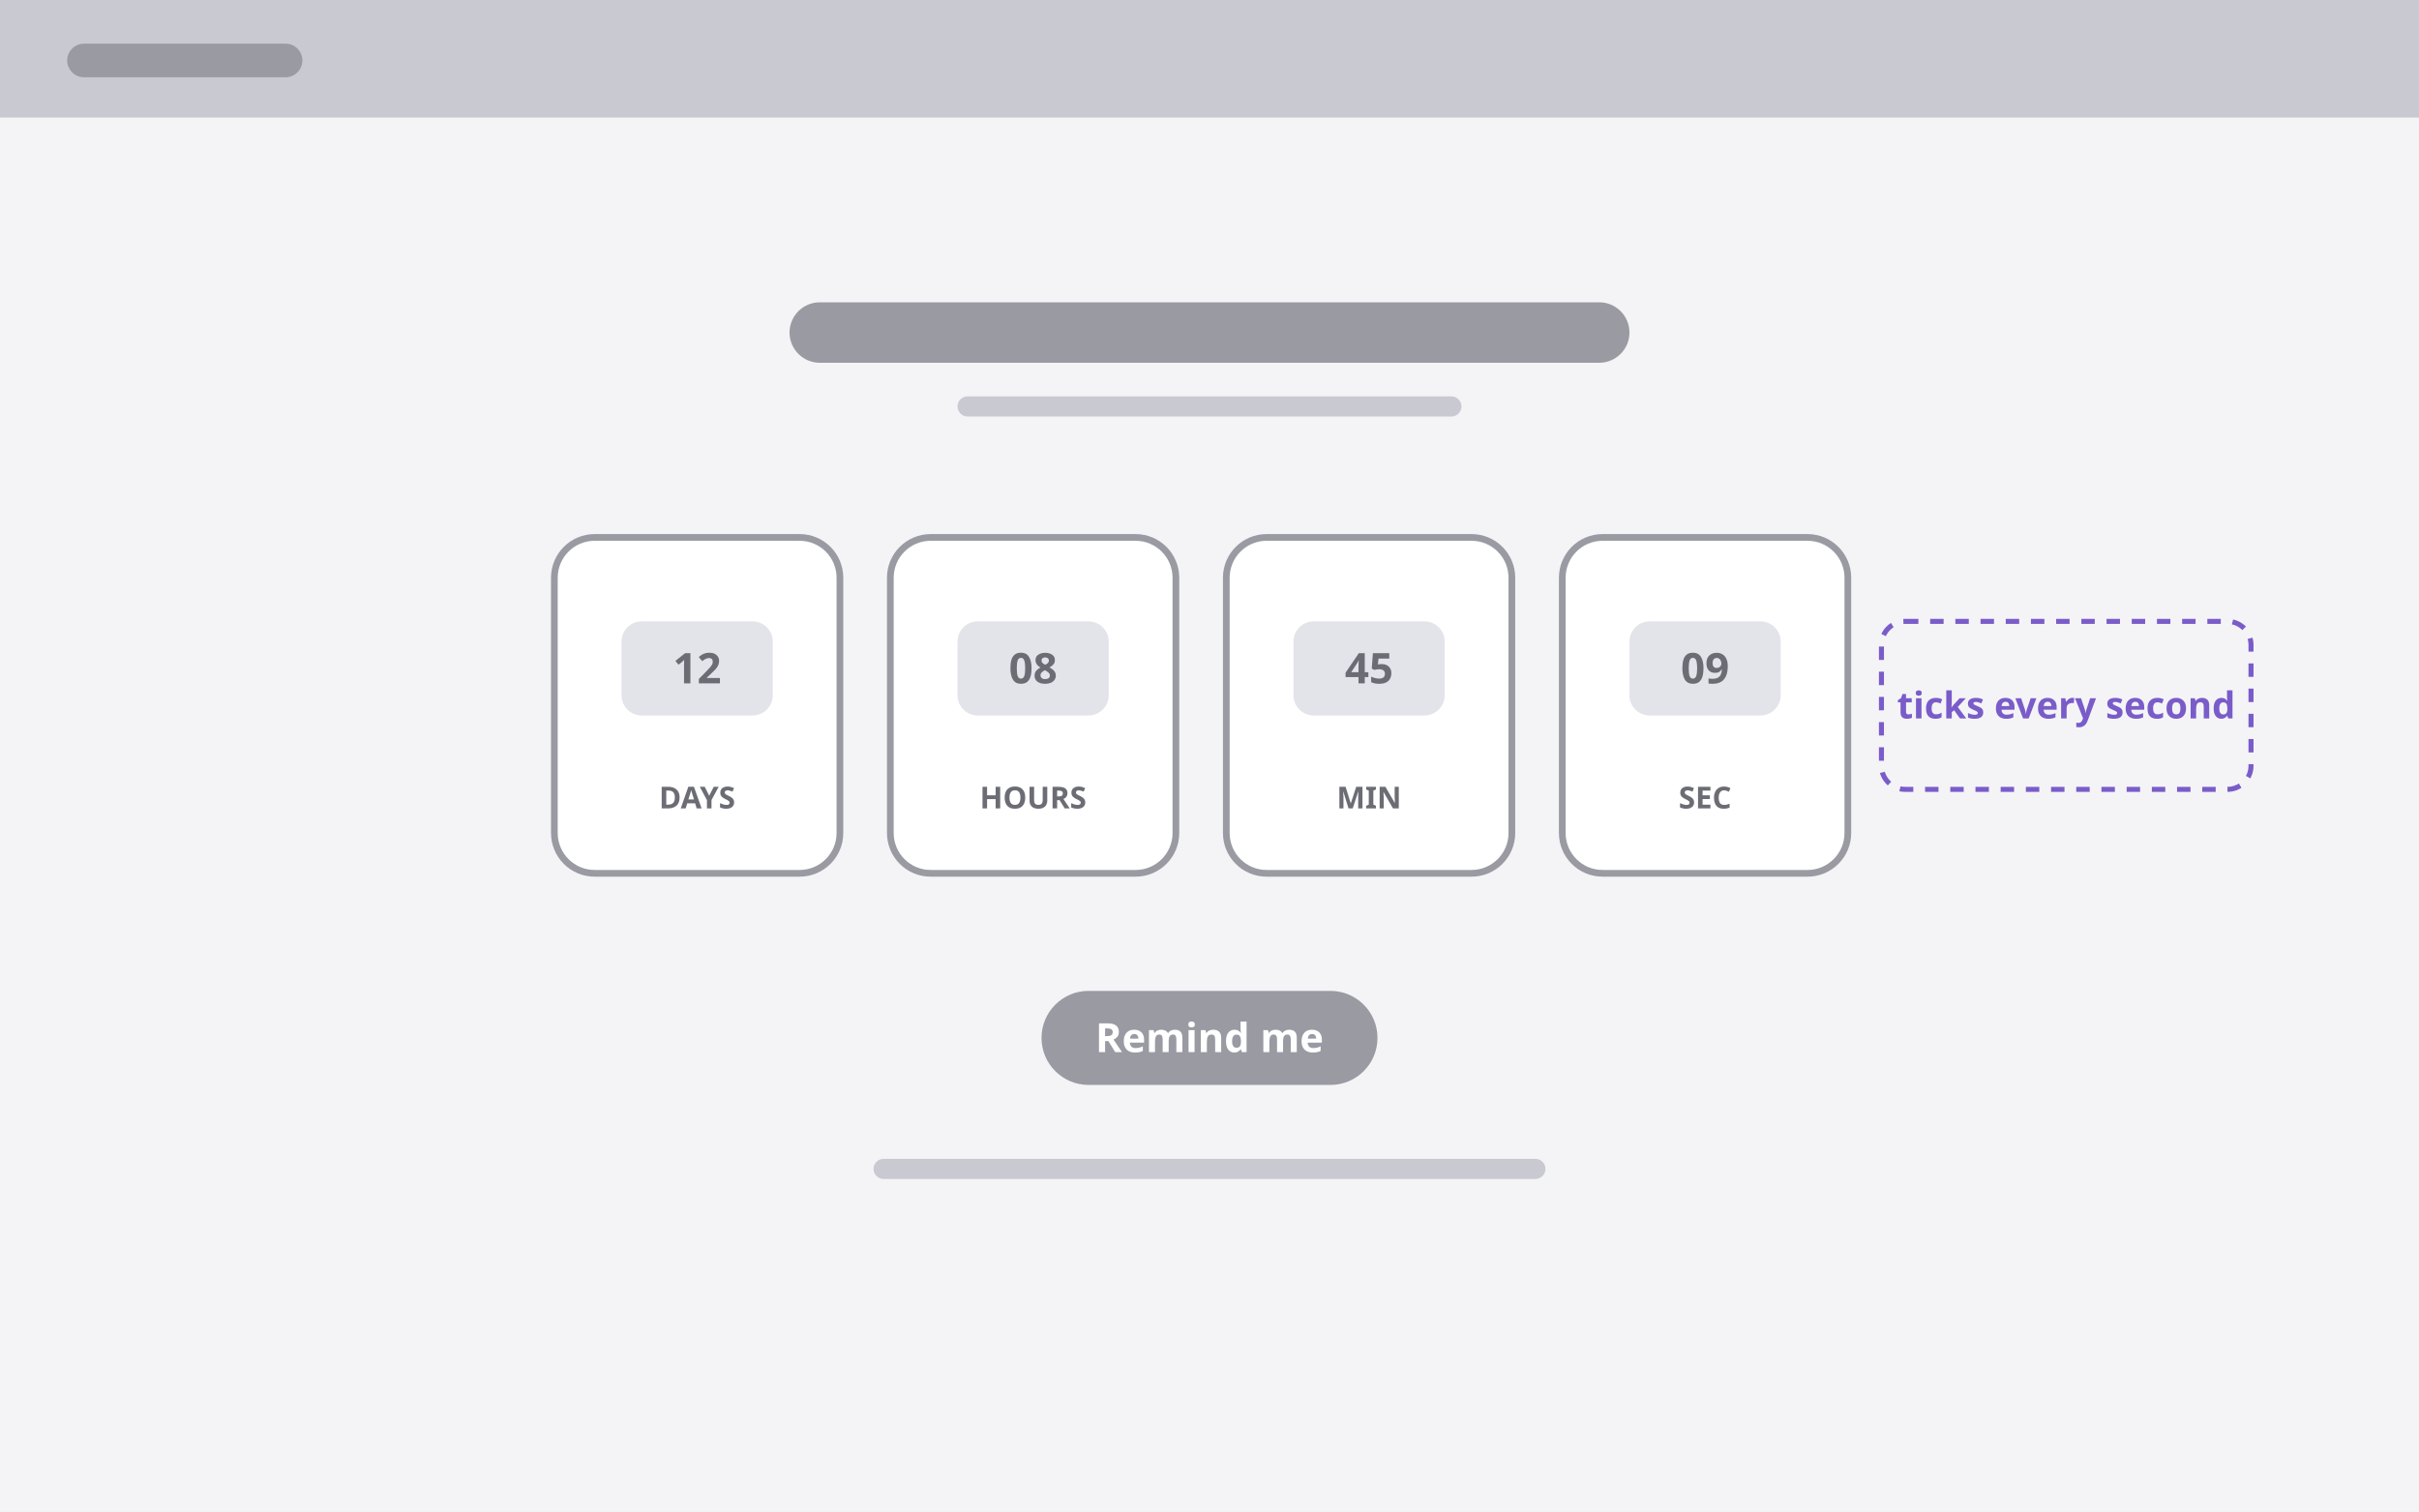
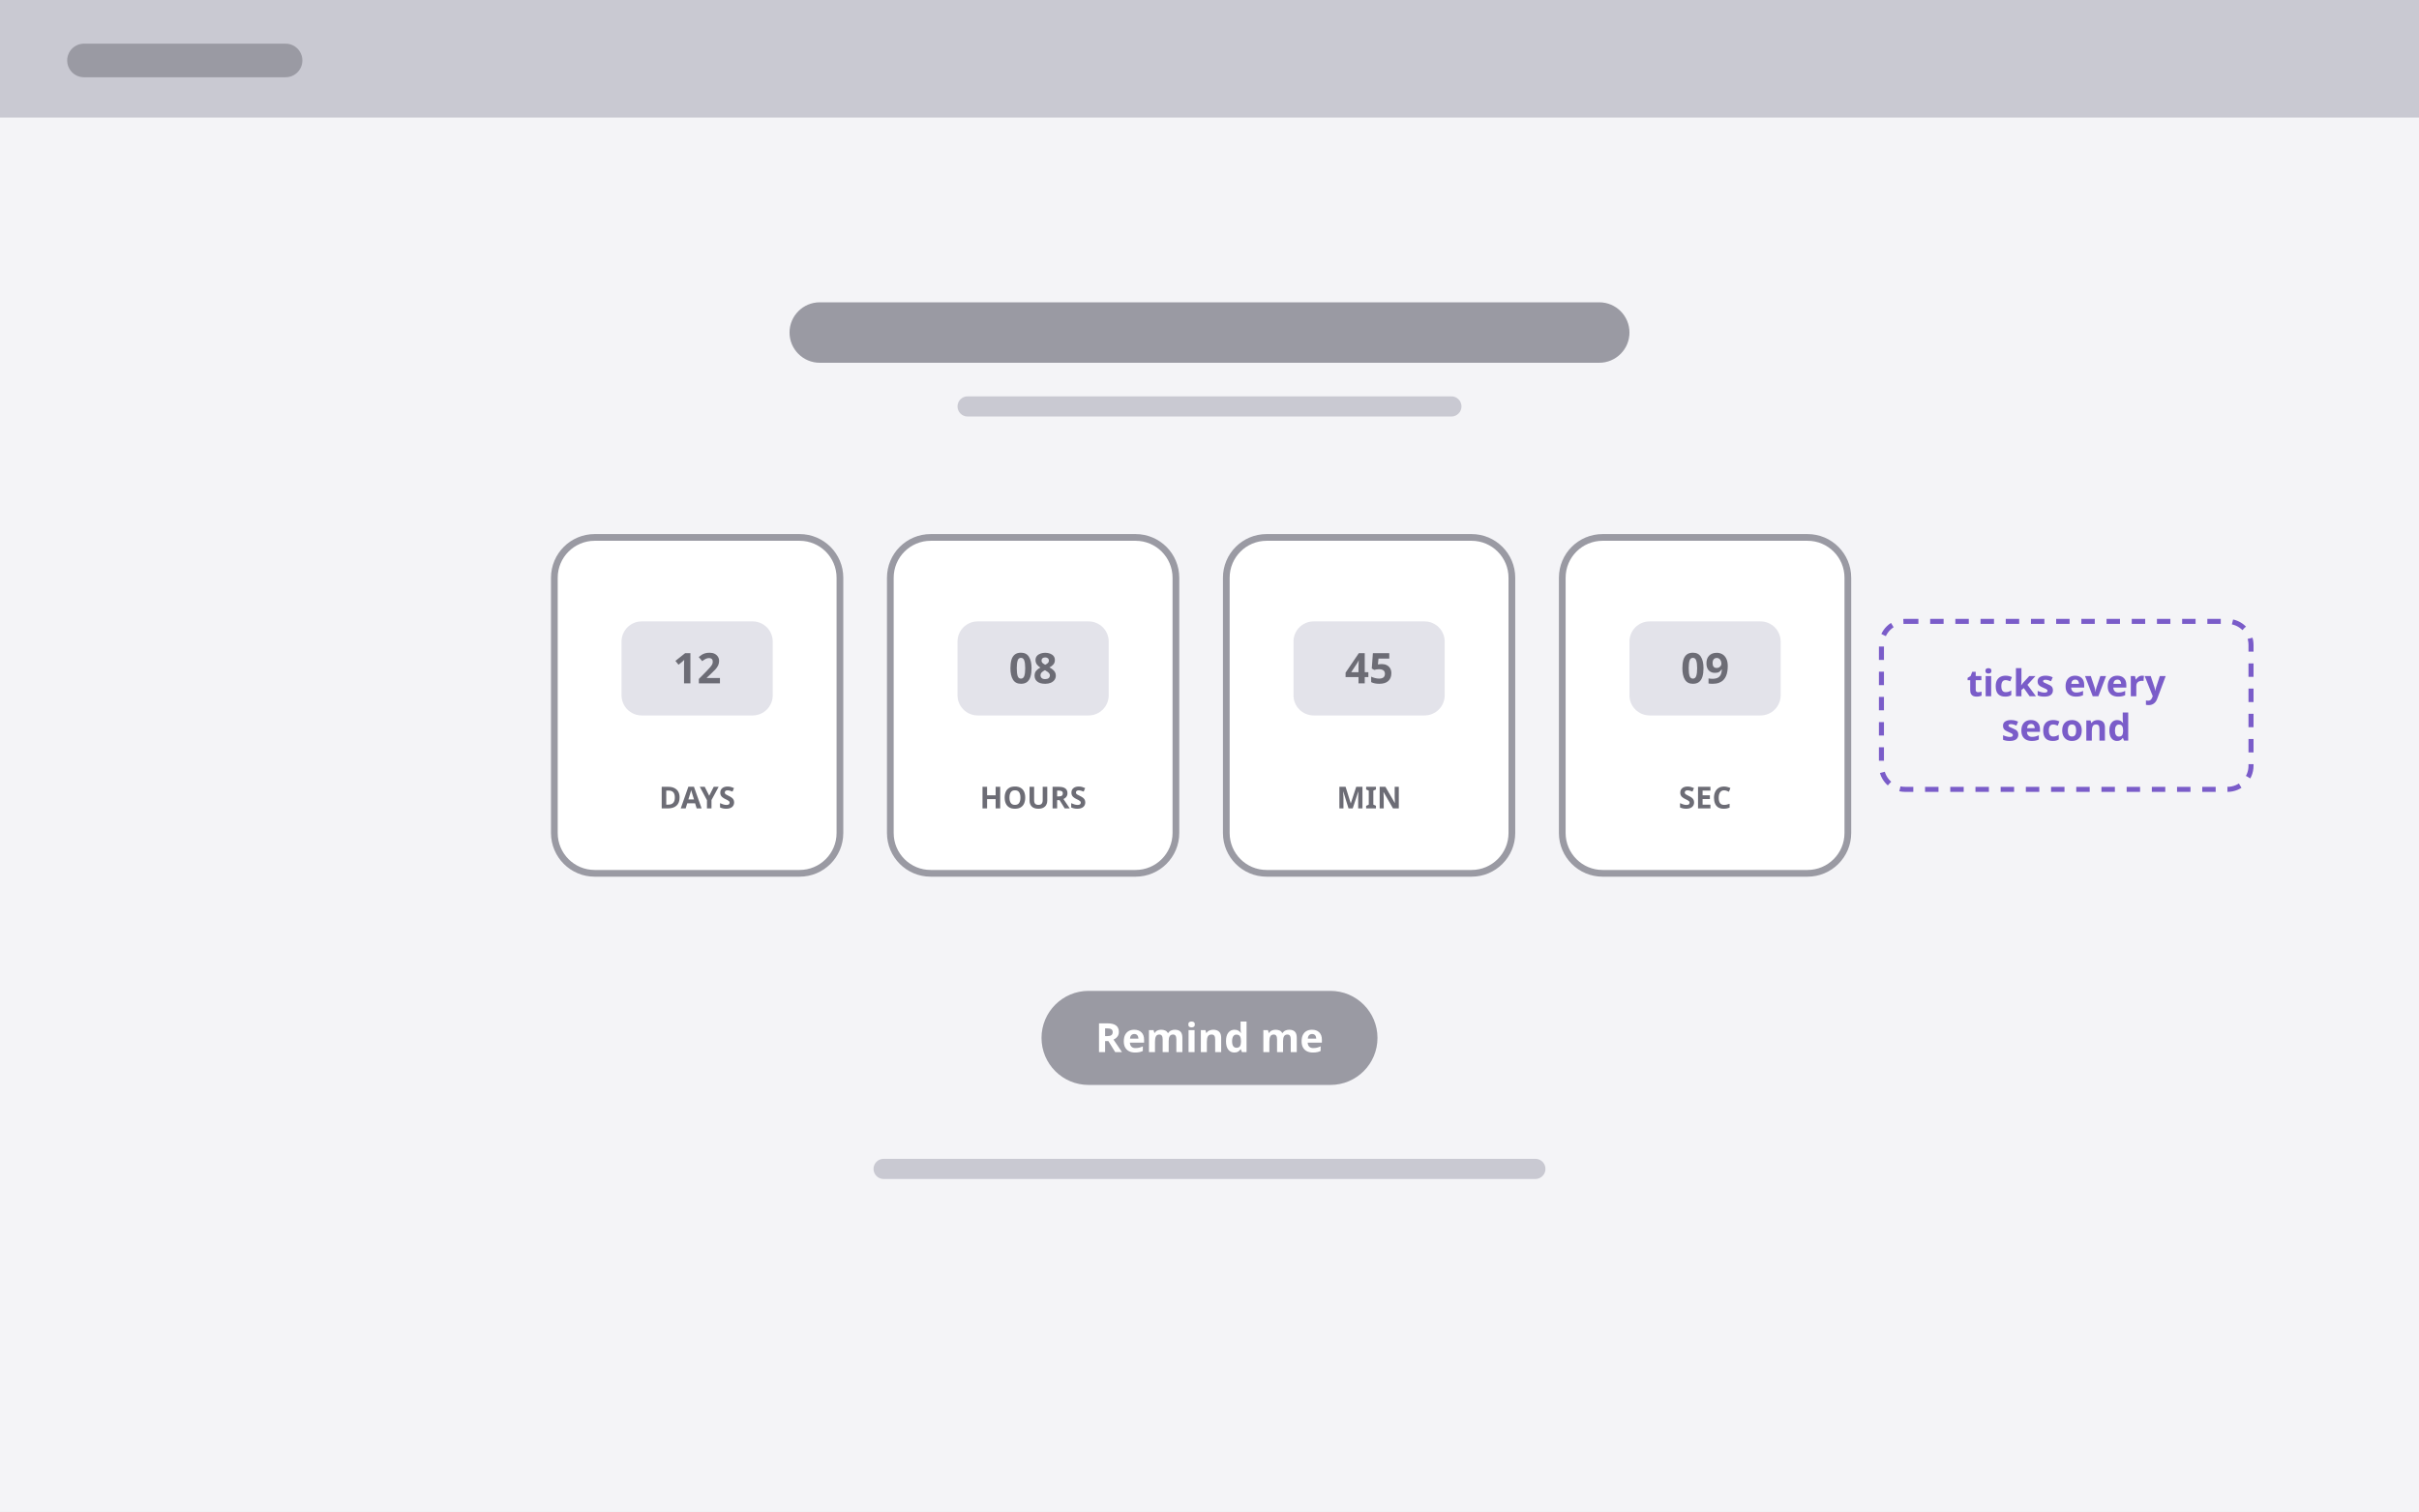
<svg xmlns="http://www.w3.org/2000/svg" viewBox="0 0 1440 900" width="1440" height="900">
  <rect width="1440" height="900" fill="#f4f4f7" />
  <rect x="0" y="0" width="1440" height="70" fill="#c9c9d2" />
  <rect x="40" y="26" width="140" height="20" rx="10" fill="#9a9aa3" />
  <rect x="1140" y="26" width="90" height="20" rx="10" fill="#c9c9d2" />
  <rect x="1250" y="26" width="90" height="20" rx="10" fill="#c9c9d2" />
  <rect x="470" y="180" width="500" height="36" rx="18" fill="#9a9aa3" />
  <rect x="570" y="236" width="300" height="12" rx="6" fill="#c9c9d2" />
  <rect x="330" y="320" width="170" height="200" rx="24" fill="#fff" stroke="#9a9aa3" stroke-width="4" />
  <rect x="370" y="370" width="90" height="56" rx="12" fill="#e3e3ea" />
  <text x="415" y="398" font-family="Segoe UI, sans-serif" font-size="25.2" font-weight="700" fill="#6c6c75" text-anchor="middle" dominant-baseline="middle">12</text>
  <text x="415" y="475" font-family="Segoe UI, sans-serif" font-size="18" font-weight="700" fill="#6c6c75" text-anchor="middle" dominant-baseline="middle">DAYS</text>
  <rect x="530" y="320" width="170" height="200" rx="24" fill="#fff" stroke="#9a9aa3" stroke-width="4" />
  <rect x="570" y="370" width="90" height="56" rx="12" fill="#e3e3ea" />
  <text x="615" y="398" font-family="Segoe UI, sans-serif" font-size="25.2" font-weight="700" fill="#6c6c75" text-anchor="middle" dominant-baseline="middle">08</text>
  <text x="615" y="475" font-family="Segoe UI, sans-serif" font-size="18" font-weight="700" fill="#6c6c75" text-anchor="middle" dominant-baseline="middle">HOURS</text>
  <rect x="730" y="320" width="170" height="200" rx="24" fill="#fff" stroke="#9a9aa3" stroke-width="4" />
  <rect x="770" y="370" width="90" height="56" rx="12" fill="#e3e3ea" />
  <text x="815" y="398" font-family="Segoe UI, sans-serif" font-size="25.2" font-weight="700" fill="#6c6c75" text-anchor="middle" dominant-baseline="middle">45</text>
  <text x="815" y="475" font-family="Segoe UI, sans-serif" font-size="18" font-weight="700" fill="#6c6c75" text-anchor="middle" dominant-baseline="middle">MIN</text>
  <rect x="930" y="320" width="170" height="200" rx="24" fill="#fff" stroke="#9a9aa3" stroke-width="4" />
  <rect x="970" y="370" width="90" height="56" rx="12" fill="#e3e3ea" />
  <text x="1015" y="398" font-family="Segoe UI, sans-serif" font-size="25.2" font-weight="700" fill="#6c6c75" text-anchor="middle" dominant-baseline="middle">09</text>
  <text x="1015" y="475" font-family="Segoe UI, sans-serif" font-size="18" font-weight="700" fill="#6c6c75" text-anchor="middle" dominant-baseline="middle">SEC</text>
  <rect x="1120" y="370" width="220" height="100" rx="14" fill="none" stroke="#7a5cc9" stroke-width="3" stroke-dasharray="8 7" />
-   <text x="1230" y="420" font-family="Segoe UI, sans-serif" font-size="22" font-weight="600" fill="#7a5cc9" text-anchor="middle" dominant-baseline="middle">ticks every second</text>
+   <text x="1230" y="406.8" font-family="Segoe UI, sans-serif" font-size="22" font-weight="600" fill="#7a5cc9" text-anchor="middle" dominant-baseline="middle">ticks every</text>
+   <text x="1230" y="433.2" font-family="Segoe UI, sans-serif" font-size="22" font-weight="600" fill="#7a5cc9" text-anchor="middle" dominant-baseline="middle">second</text>
  <rect x="620" y="590" width="200" height="56" rx="28" fill="#9a9aa3" />
  <text x="720" y="618" font-family="Segoe UI, sans-serif" font-size="24" font-weight="700" fill="#fff" text-anchor="middle" dominant-baseline="middle">Remind me</text>
  <rect x="520" y="690" width="400" height="12" rx="6" fill="#c9c9d2" />
</svg>
